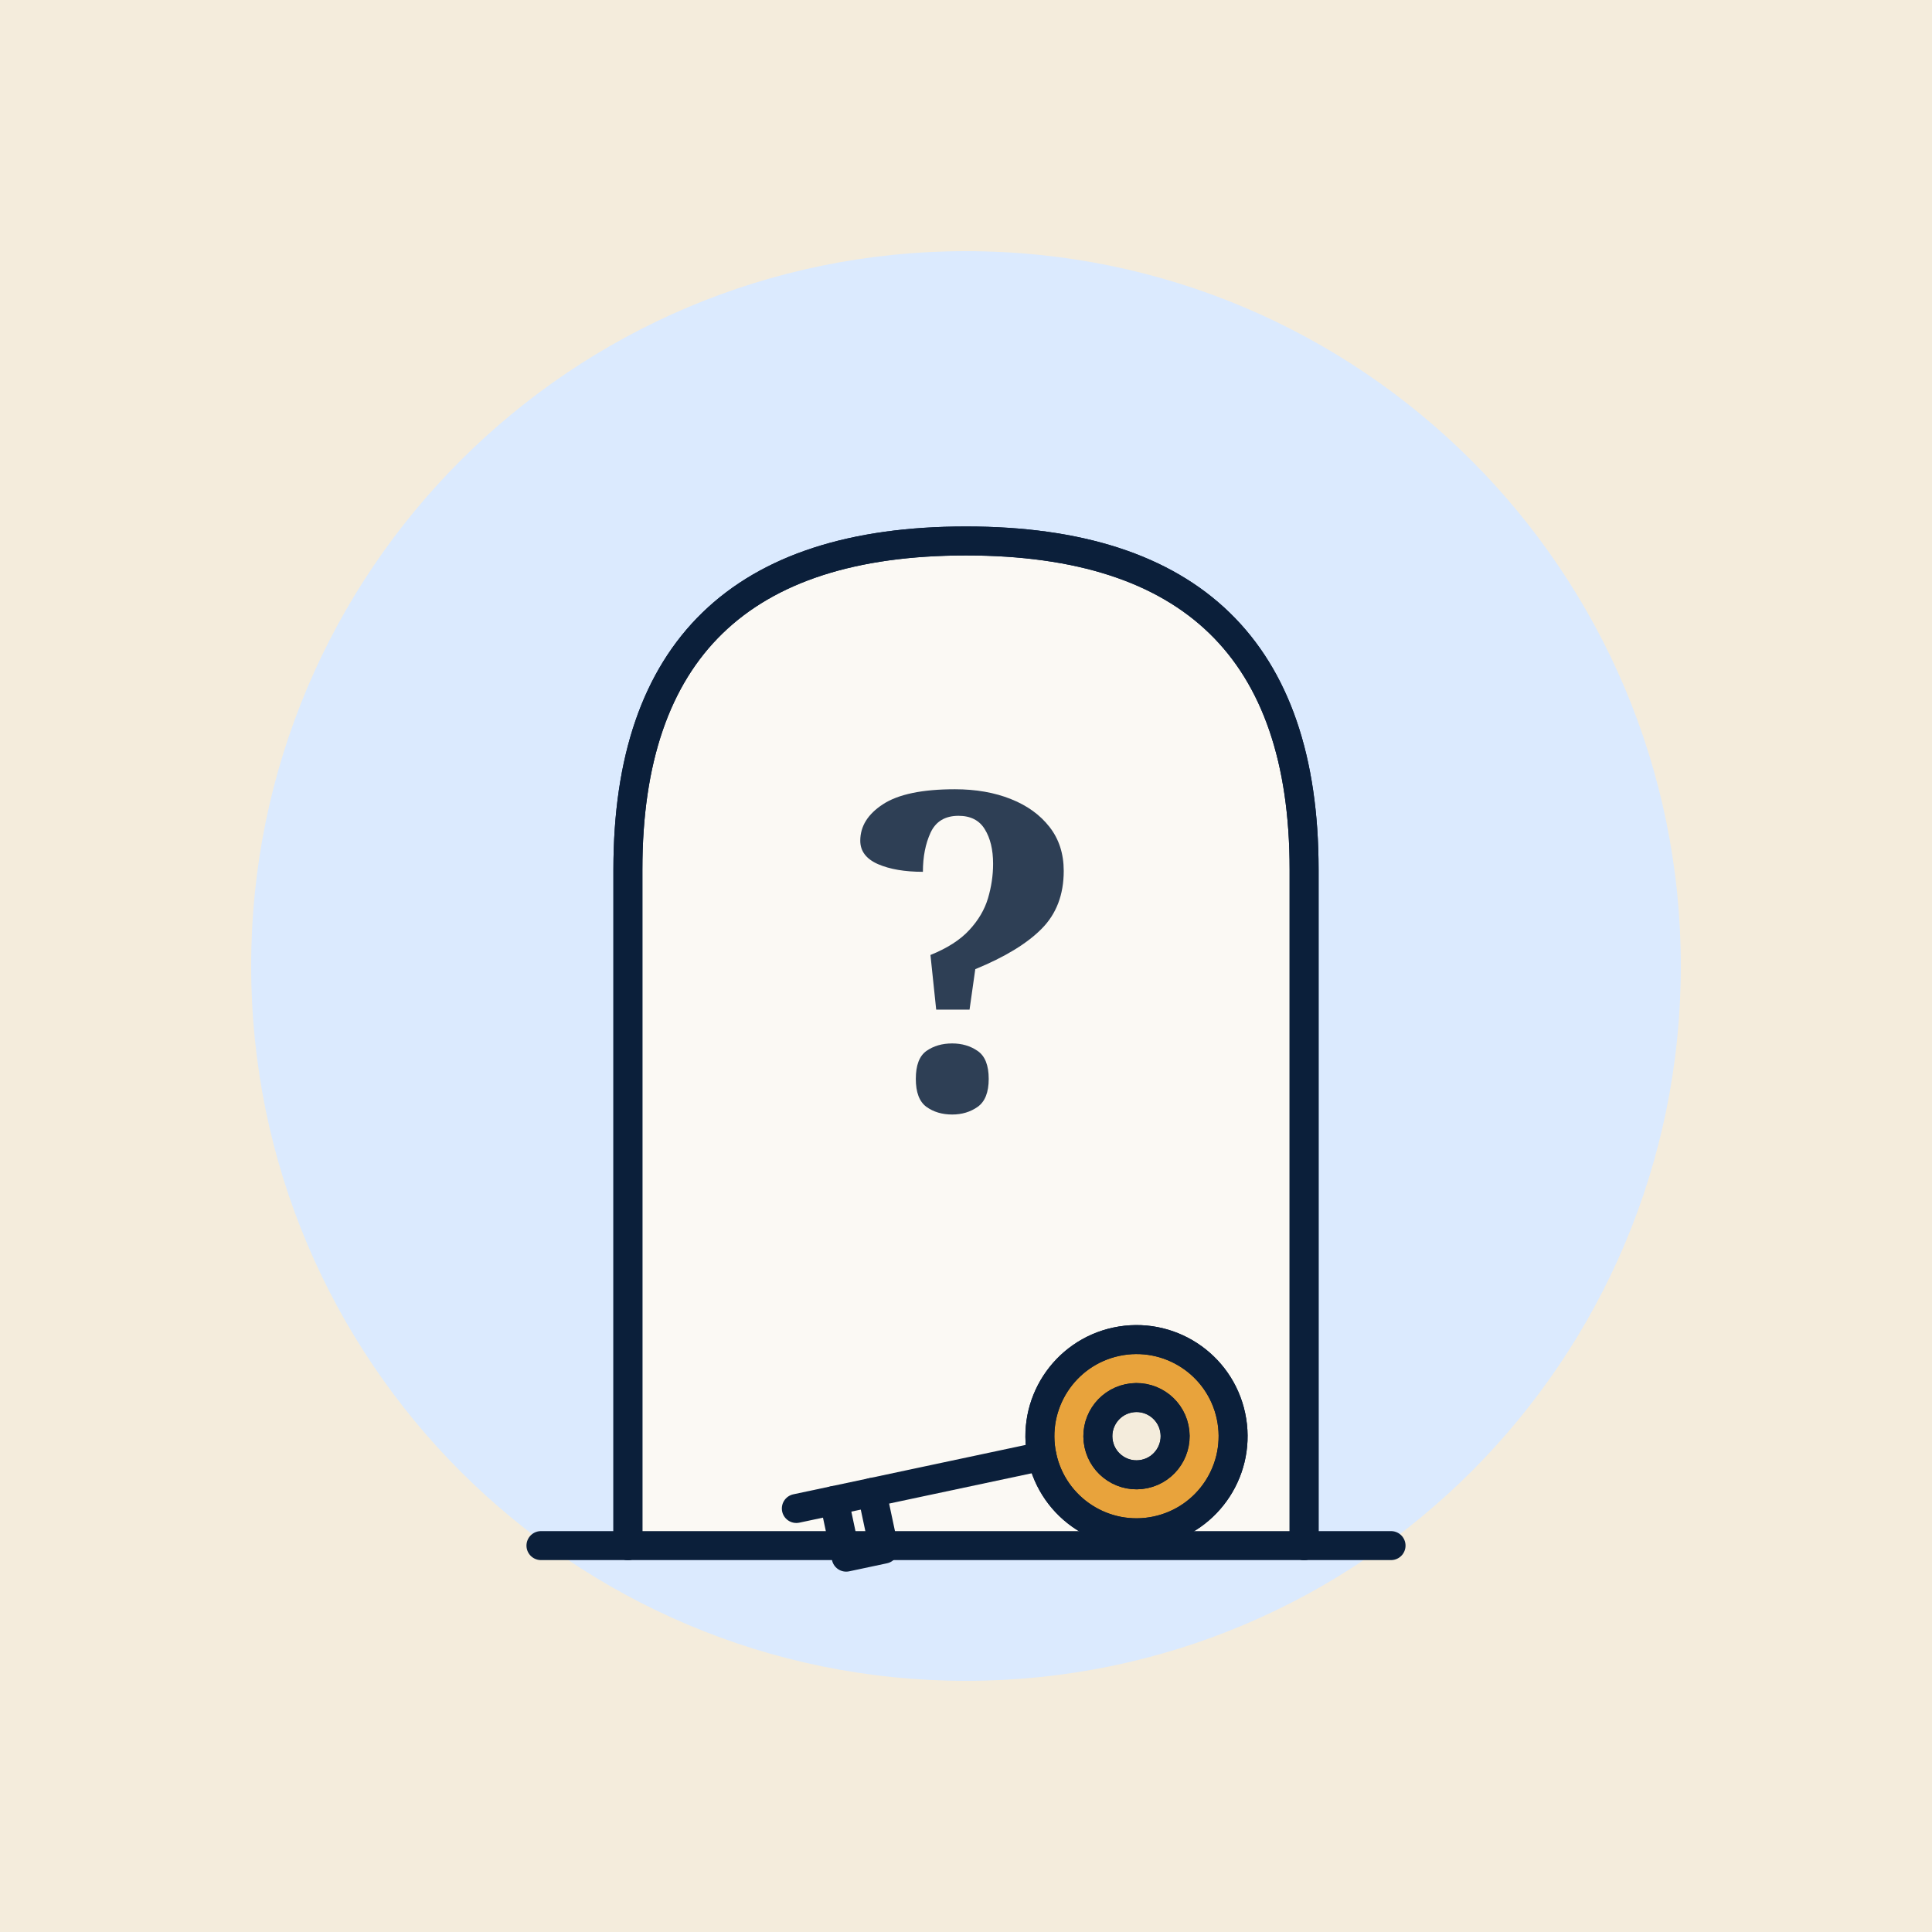
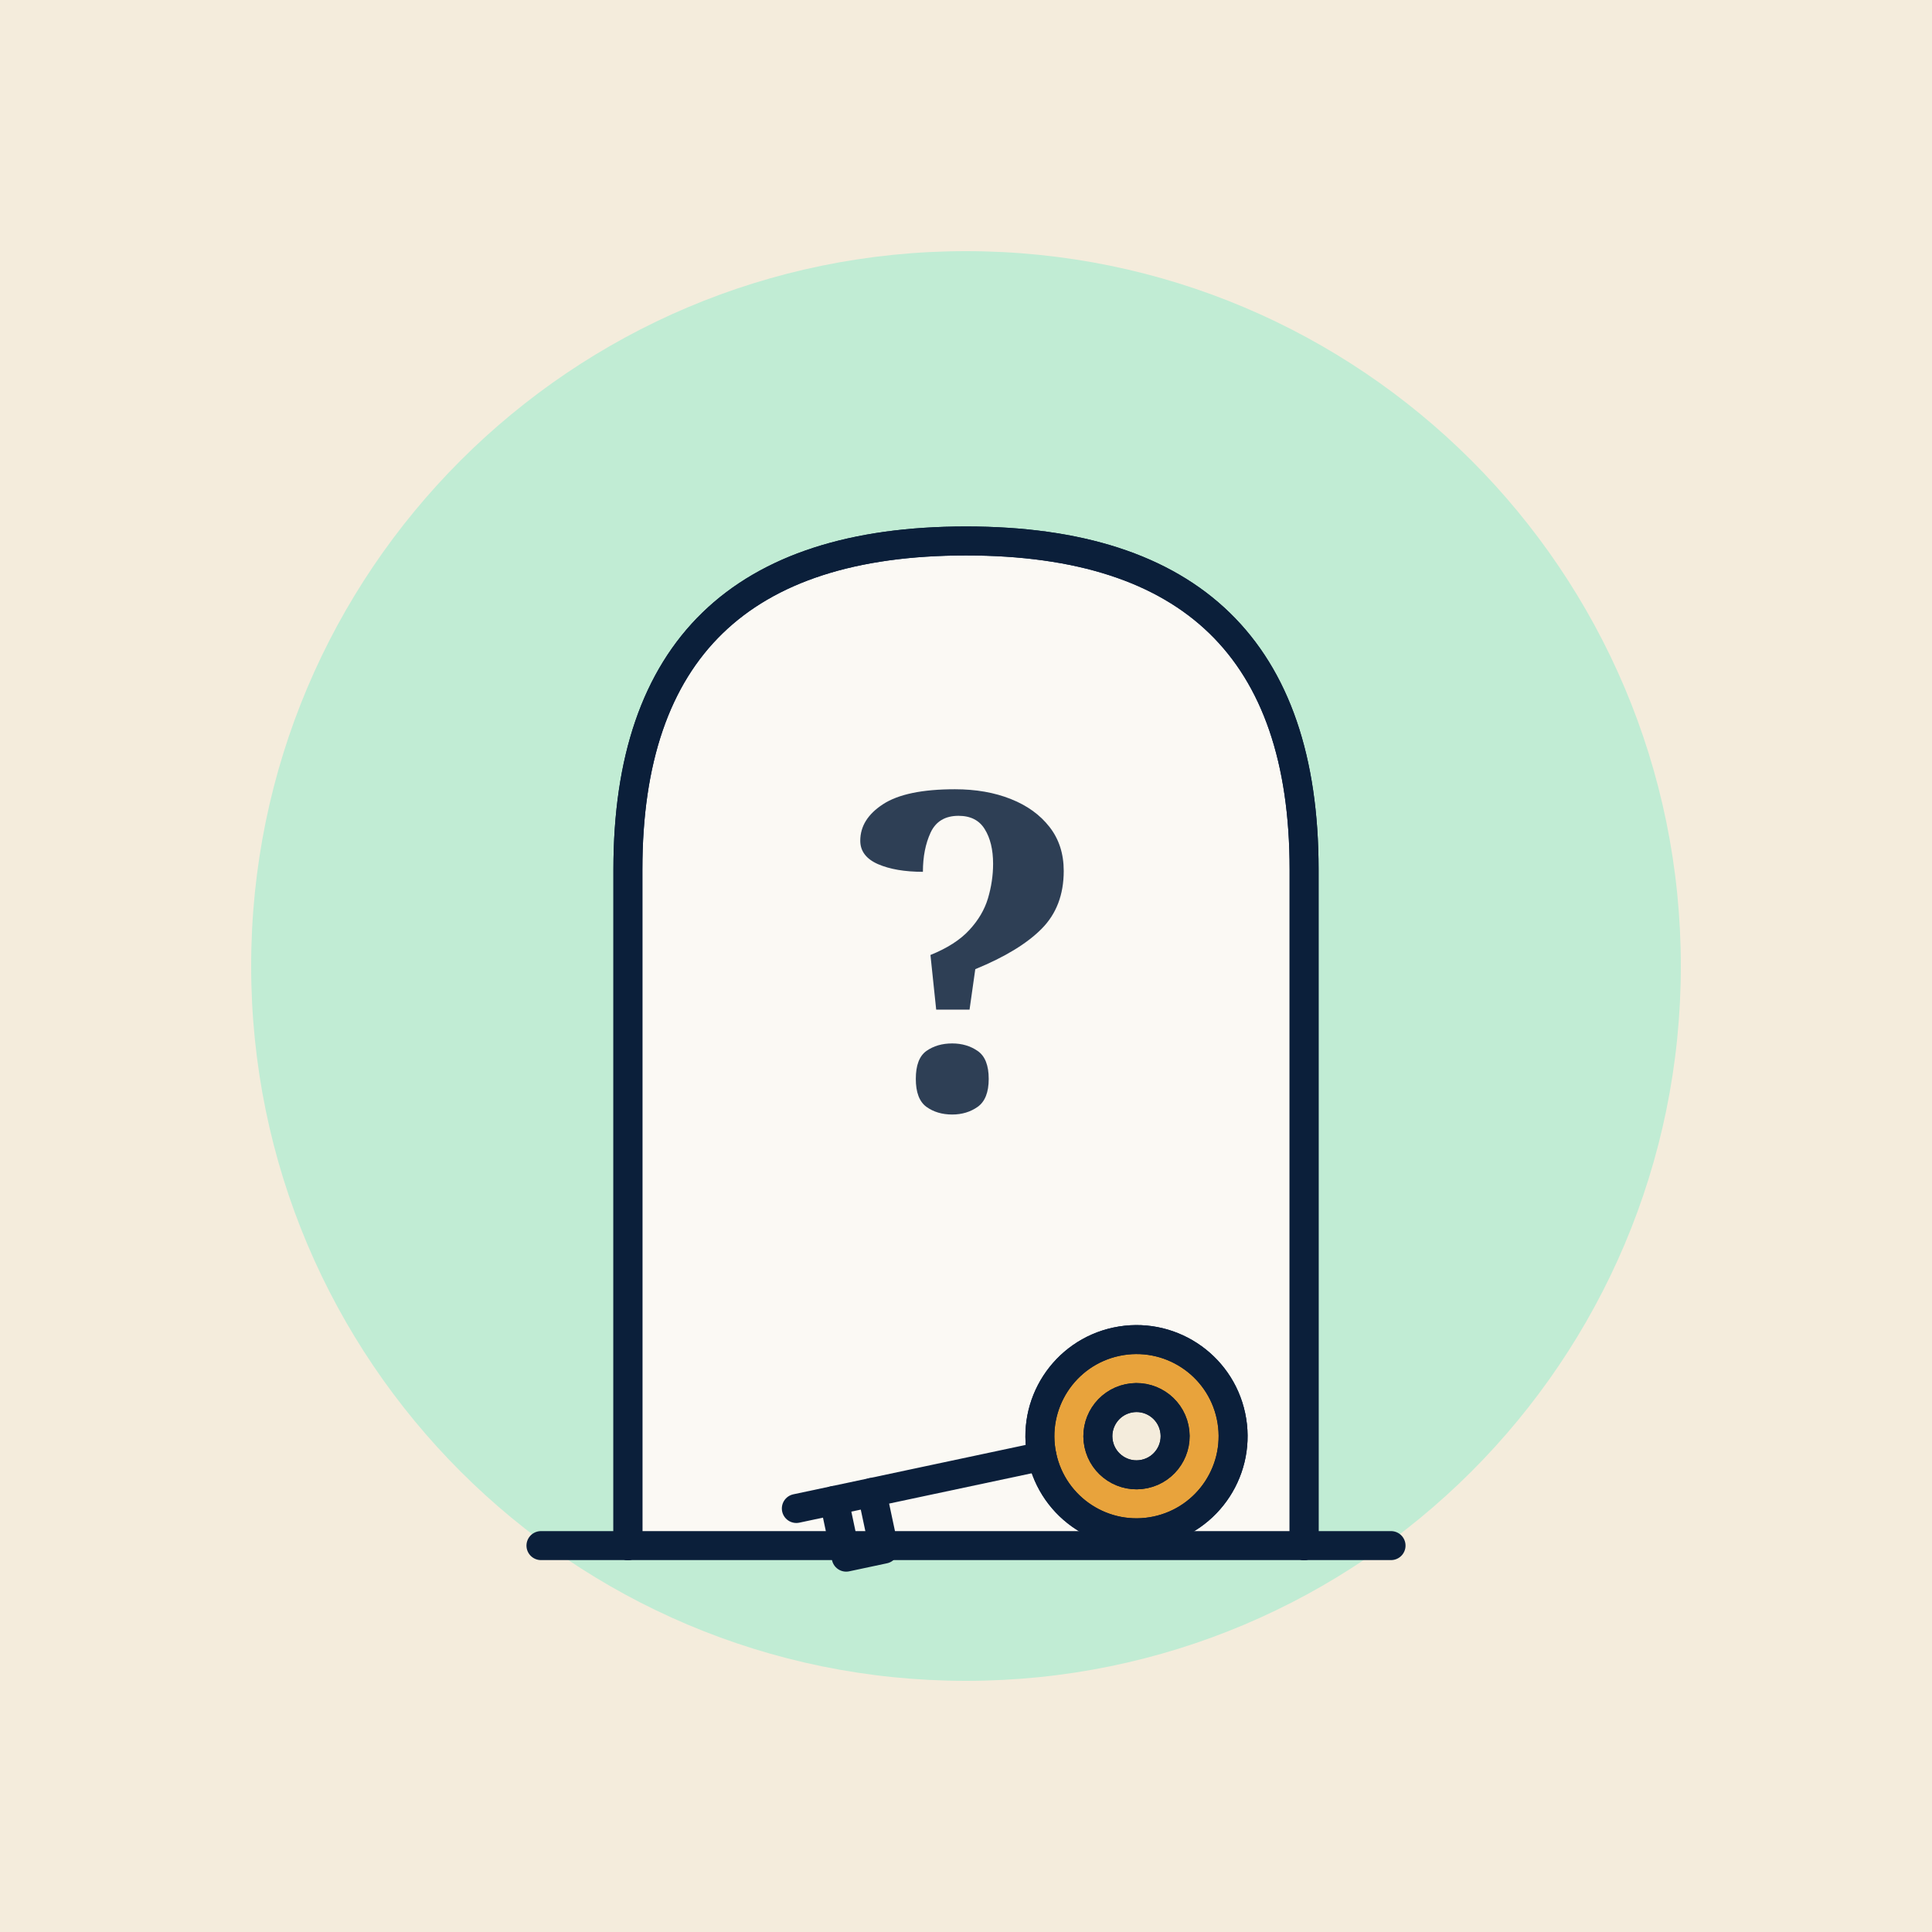
<svg xmlns="http://www.w3.org/2000/svg" viewBox="0 0 200 200" fill="none" stroke="#0B1F3A" stroke-width="3" stroke-linecap="round" stroke-linejoin="round">
  <rect width="200" height="200" fill="#F4ECDC" stroke="none" />
-   <circle cx="100" cy="100" r="74" fill="#DBEAFE" stroke="none" />
+   <circle cx="100" cy="100" r="74" fill="#c1ecd4" stroke="none" />
  <path d="M 65 160 L 65 90 Q 65 56 100 56 Q 135 56 135 90 L 135 160" fill="#FBF9F4" />
  <path d="M 65 160 L 65 90 Q 65 56 100 56 Q 135 56 135 90 L 135 160" />
  <line x1="56" y1="160" x2="144" y2="160" stroke-width="3" />
  <g transform="translate(102, 152) rotate(78)">
    <circle cx="0" cy="-16" r="10" fill="#E8A33C" />
    <circle cx="0" cy="-16" r="10" />
    <circle cx="0" cy="-16" r="4" fill="#F4ECDC" />
    <circle cx="0" cy="-16" r="4" />
    <line x1="0" y1="-6" x2="0" y2="20" />
    <path d="M 0 12 L 6 12 L 6 16 L 0 16" />
  </g>
  <text x="100" y="115" text-anchor="middle" font-family="Playfair Display, serif" font-size="46" font-weight="900" fill="#0B1F3A" stroke="none" opacity="0.85">?</text>
</svg>
